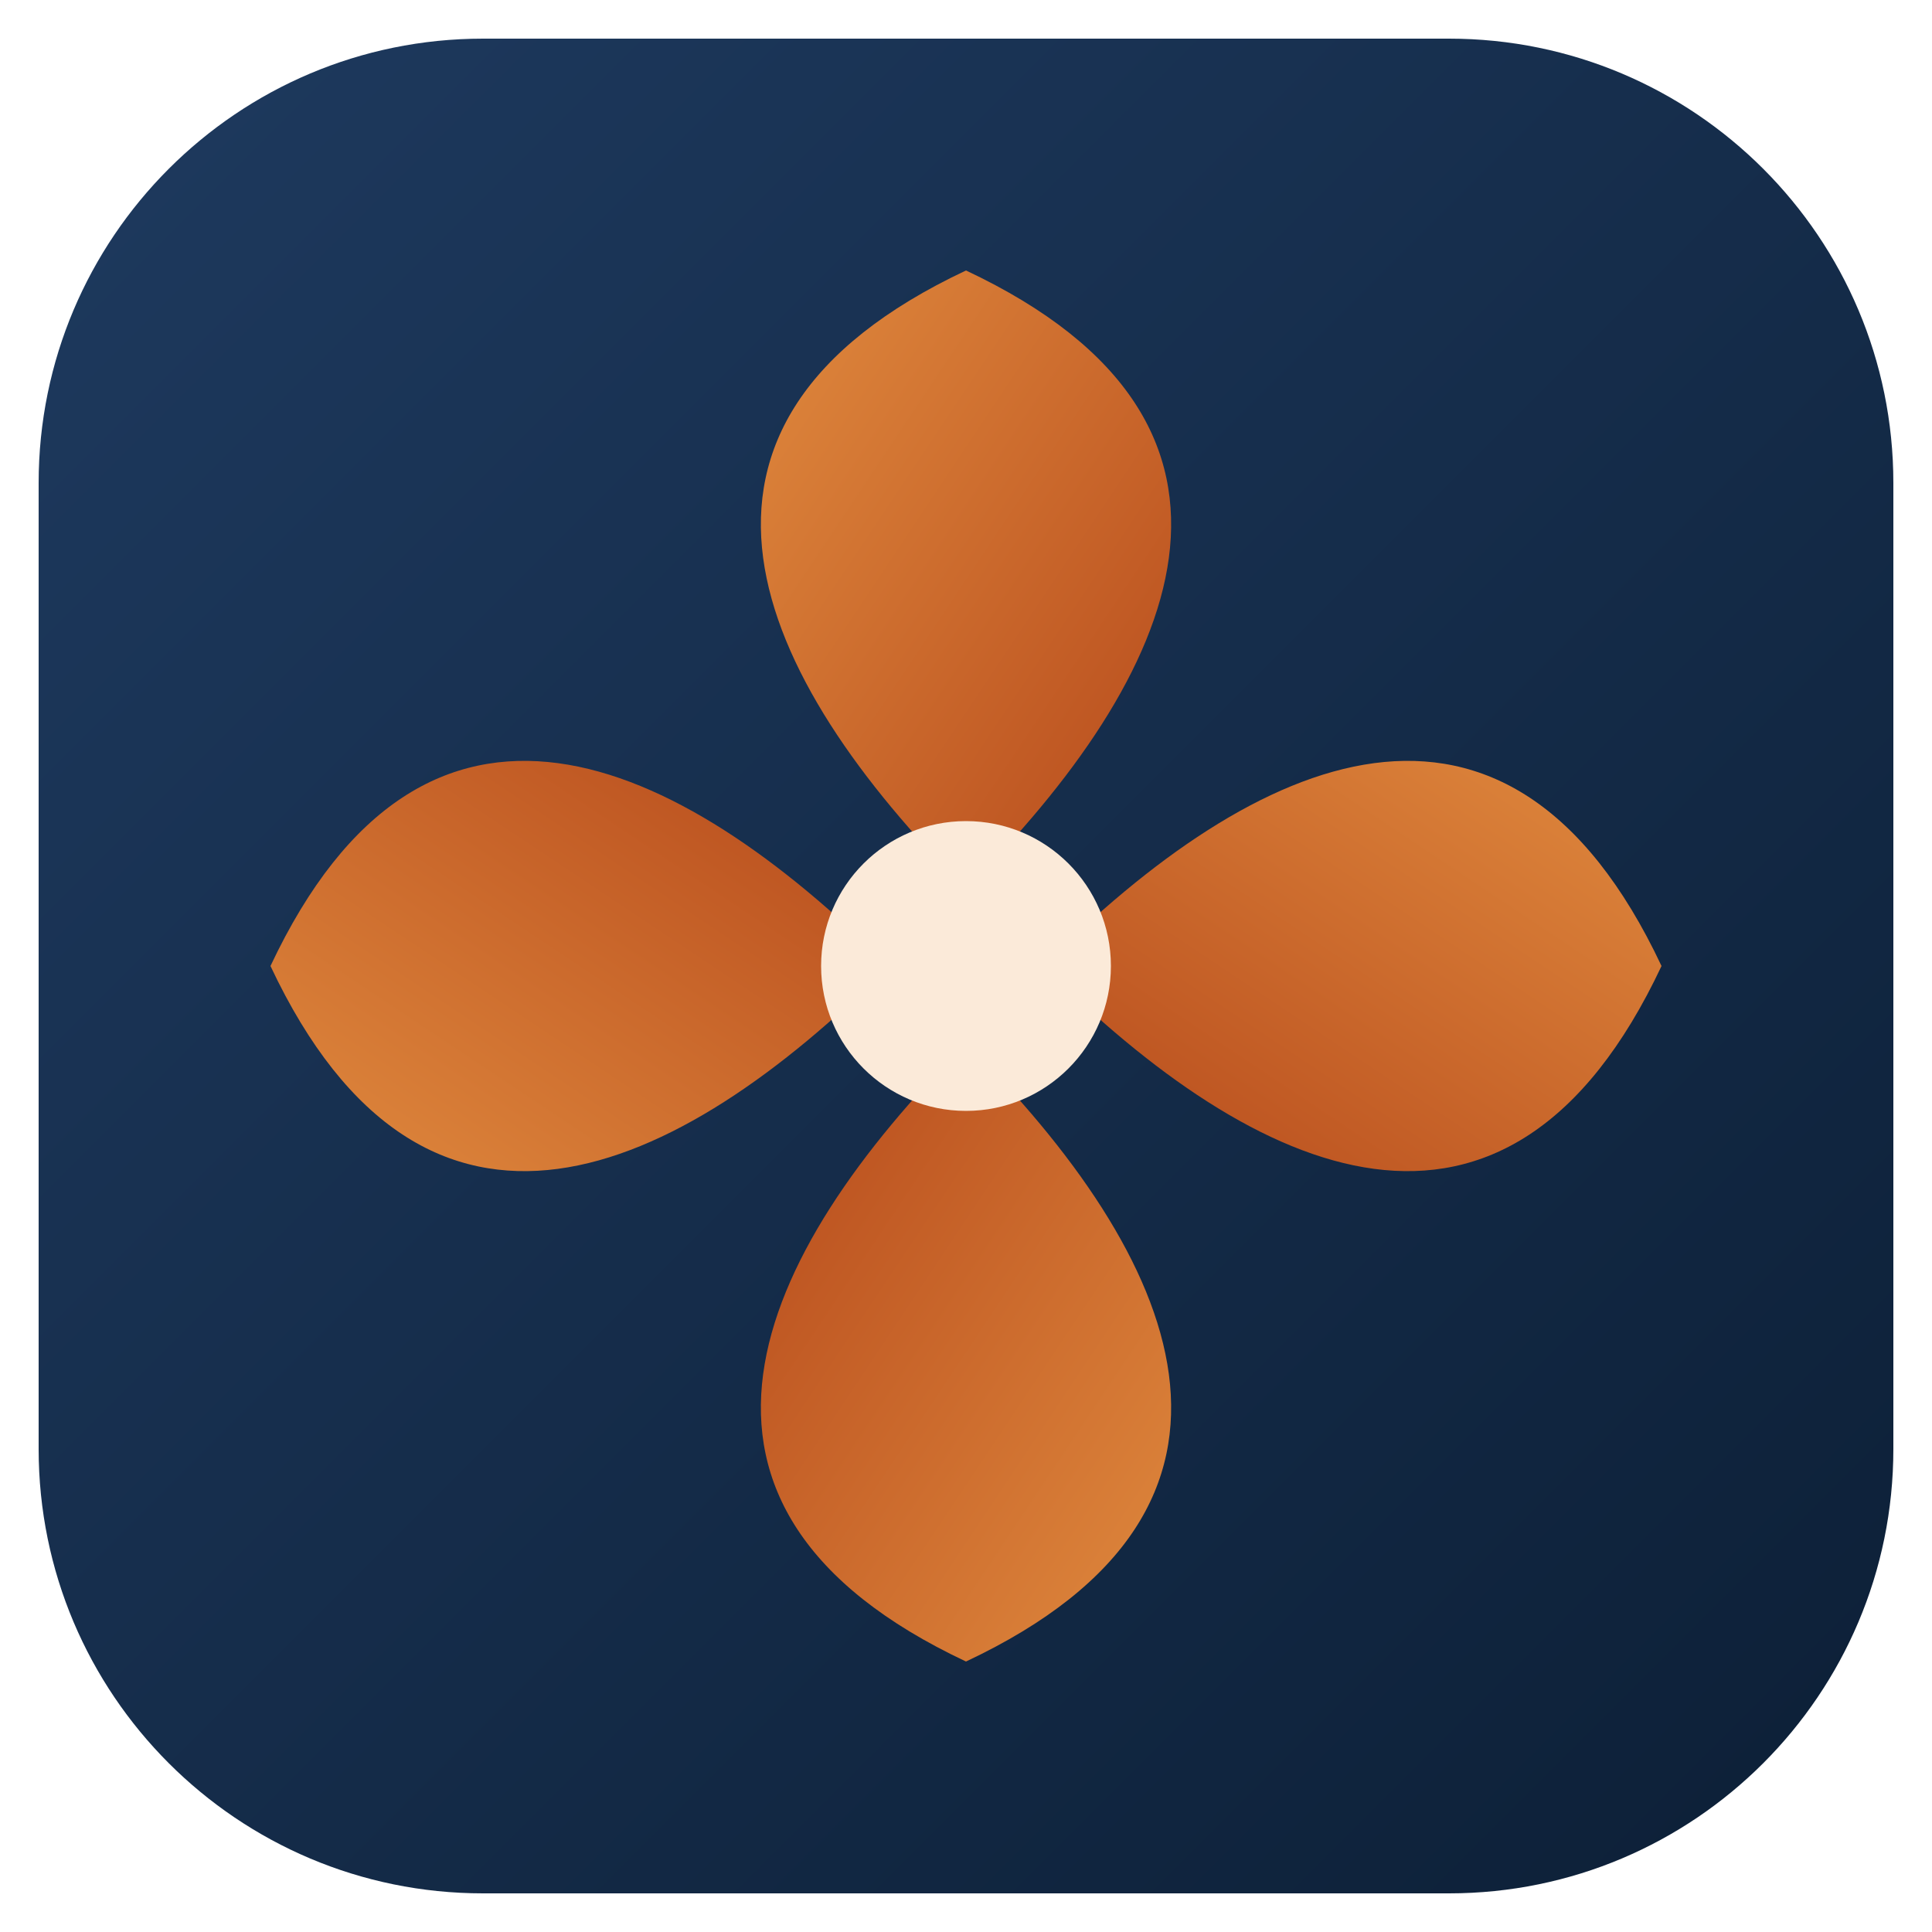
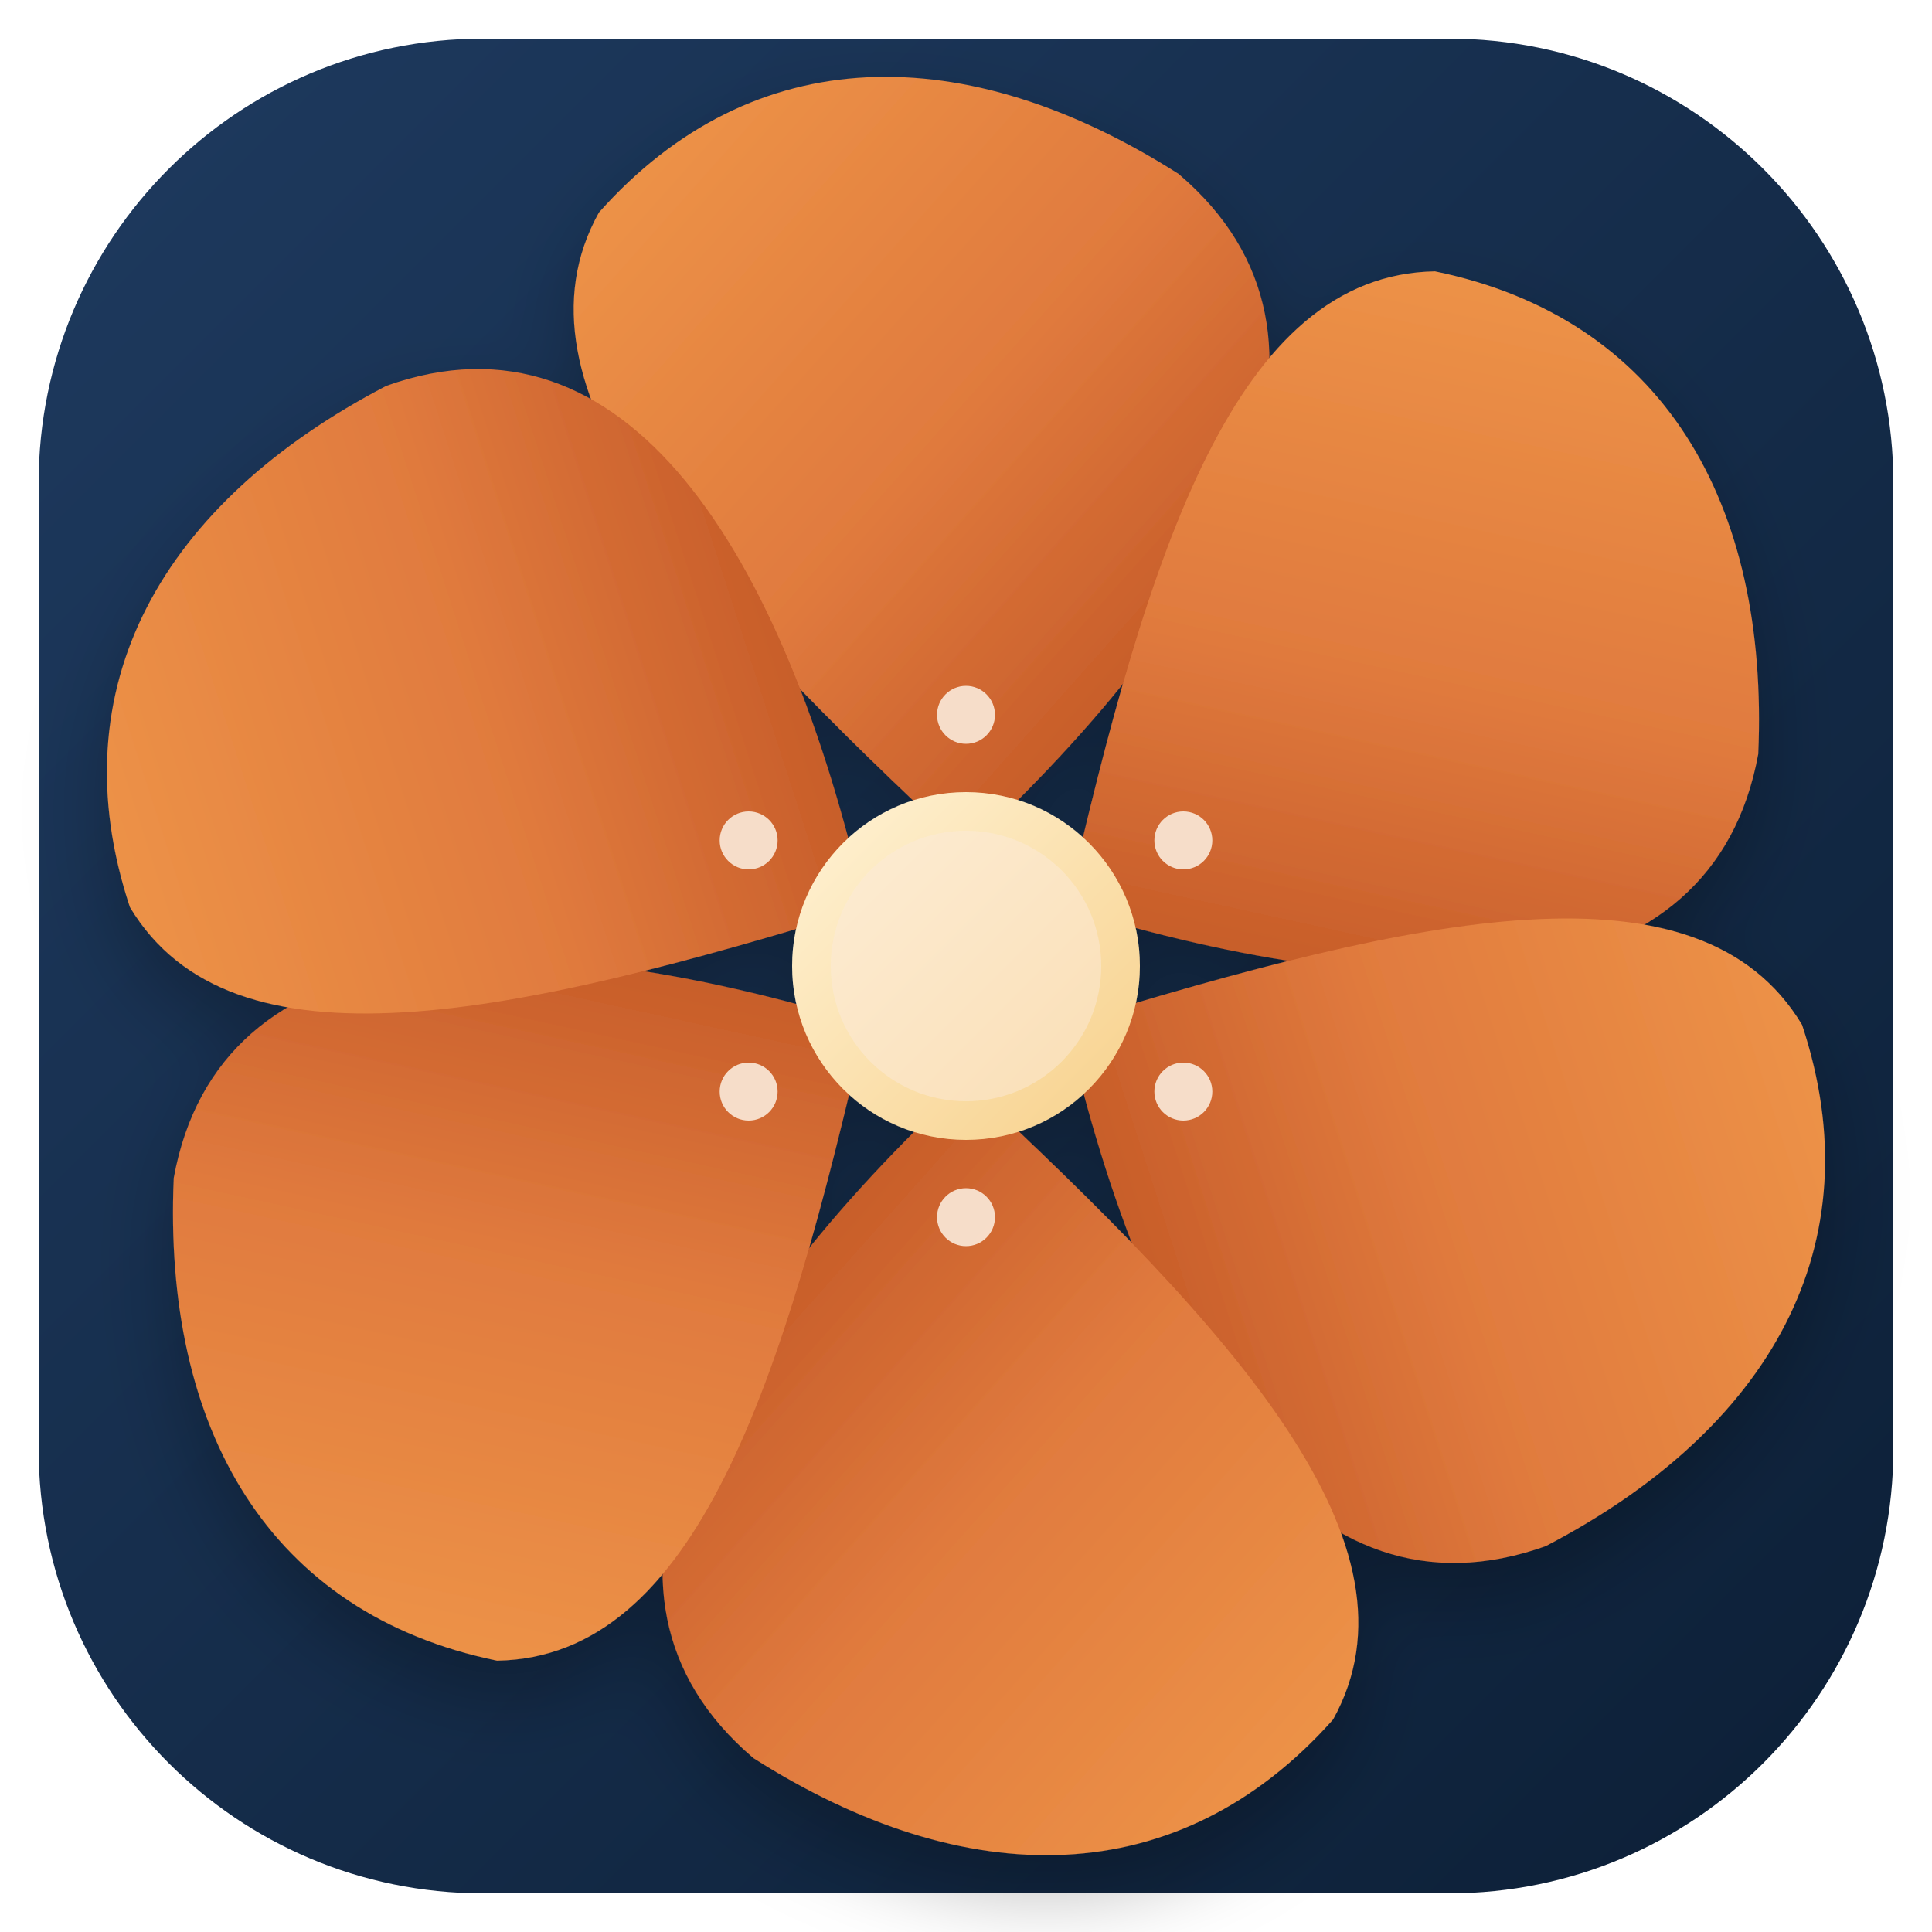
<svg xmlns="http://www.w3.org/2000/svg" viewBox="0 0 200 200">
  <defs>
    <linearGradient id="bg" x1="0%" y1="0%" x2="100%" y2="100%">
      <stop offset="0%" stop-color="#1e3a5f" />
      <stop offset="100%" stop-color="#0c1f36" />
    </linearGradient>
    <linearGradient id="petal" x1="0%" y1="0%" x2="100%" y2="100%">
-       <stop offset="0%" stop-color="#e08a3e" />
+       <stop offset="0%" stop-color="#f09849" />
+       <stop offset="50%" stop-color="#e07a3e" />
      <stop offset="100%" stop-color="#b6491b" />
    </linearGradient>
+     <linearGradient id="centerGrad" x1="0%" y1="0%" x2="100%" y2="100%">
+       <stop offset="0%" stop-color="#fff3d6" />
+       <stop offset="100%" stop-color="#f7d08a" />
+     </linearGradient>
+     <filter id="shadow" x="-20%" y="-20%" width="140%" height="140%">
+       <feDropShadow dx="0" dy="4" stdDeviation="4" flood-color="#000" flood-opacity="0.25" />
+     </filter>
+     <path id="single-petal" d="M 0,-12 C 28,-38 42,-65 22,-82 C 0,-96 -22,-96 -38,-78 C -48,-60 -28,-38 0,-12 Z" />
  </defs>
  <rect x="4" y="4" width="192" height="192" rx="46" fill="url(#bg)" />
-   <g transform="translate(100,100)">
-     <g transform="rotate(0)">
-       <path d="M0,-8 C 22,-30 34,-56 0,-72 C -34,-56 -22,-30 0,-8 Z" fill="url(#petal)" />
+   <g transform="translate(100,100)" filter="url(#shadow)">
+     <g fill="url(#petal)">
+       <use href="#single-petal" transform="rotate(0)" />
+       <use href="#single-petal" transform="rotate(60)" />
+       <use href="#single-petal" transform="rotate(120)" />
+       <use href="#single-petal" transform="rotate(180)" />
+       <use href="#single-petal" transform="rotate(240)" />
+       <use href="#single-petal" transform="rotate(300)" />
    </g>
-     <g transform="rotate(90)">
-       <path d="M0,-8 C 22,-30 34,-56 0,-72 C -34,-56 -22,-30 0,-8 Z" fill="url(#petal)" />
+     <g fill="#fbead9" opacity="0.9">
+       <circle cx="0" cy="-26" r="3" />
+       <circle cx="22.5" cy="-13" r="3" />
+       <circle cx="22.5" cy="13" r="3" />
+       <circle cx="0" cy="26" r="3" />
+       <circle cx="-22.5" cy="13" r="3" />
+       <circle cx="-22.5" cy="-13" r="3" />
    </g>
-     <g transform="rotate(180)">
-       <path d="M0,-8 C 22,-30 34,-56 0,-72 C -34,-56 -22,-30 0,-8 Z" fill="url(#petal)" />
-     </g>
-     <g transform="rotate(270)">
-       <path d="M0,-8 C 22,-30 34,-56 0,-72 C -34,-56 -22,-30 0,-8 Z" fill="url(#petal)" />
-     </g>
-     <circle cx="0" cy="0" r="15" fill="#fbead9" />
+     <circle cx="0" cy="0" r="18" fill="url(#centerGrad)" />
+     <circle cx="0" cy="0" r="14" fill="#fbead9" opacity="0.5" />
  </g>
</svg>
